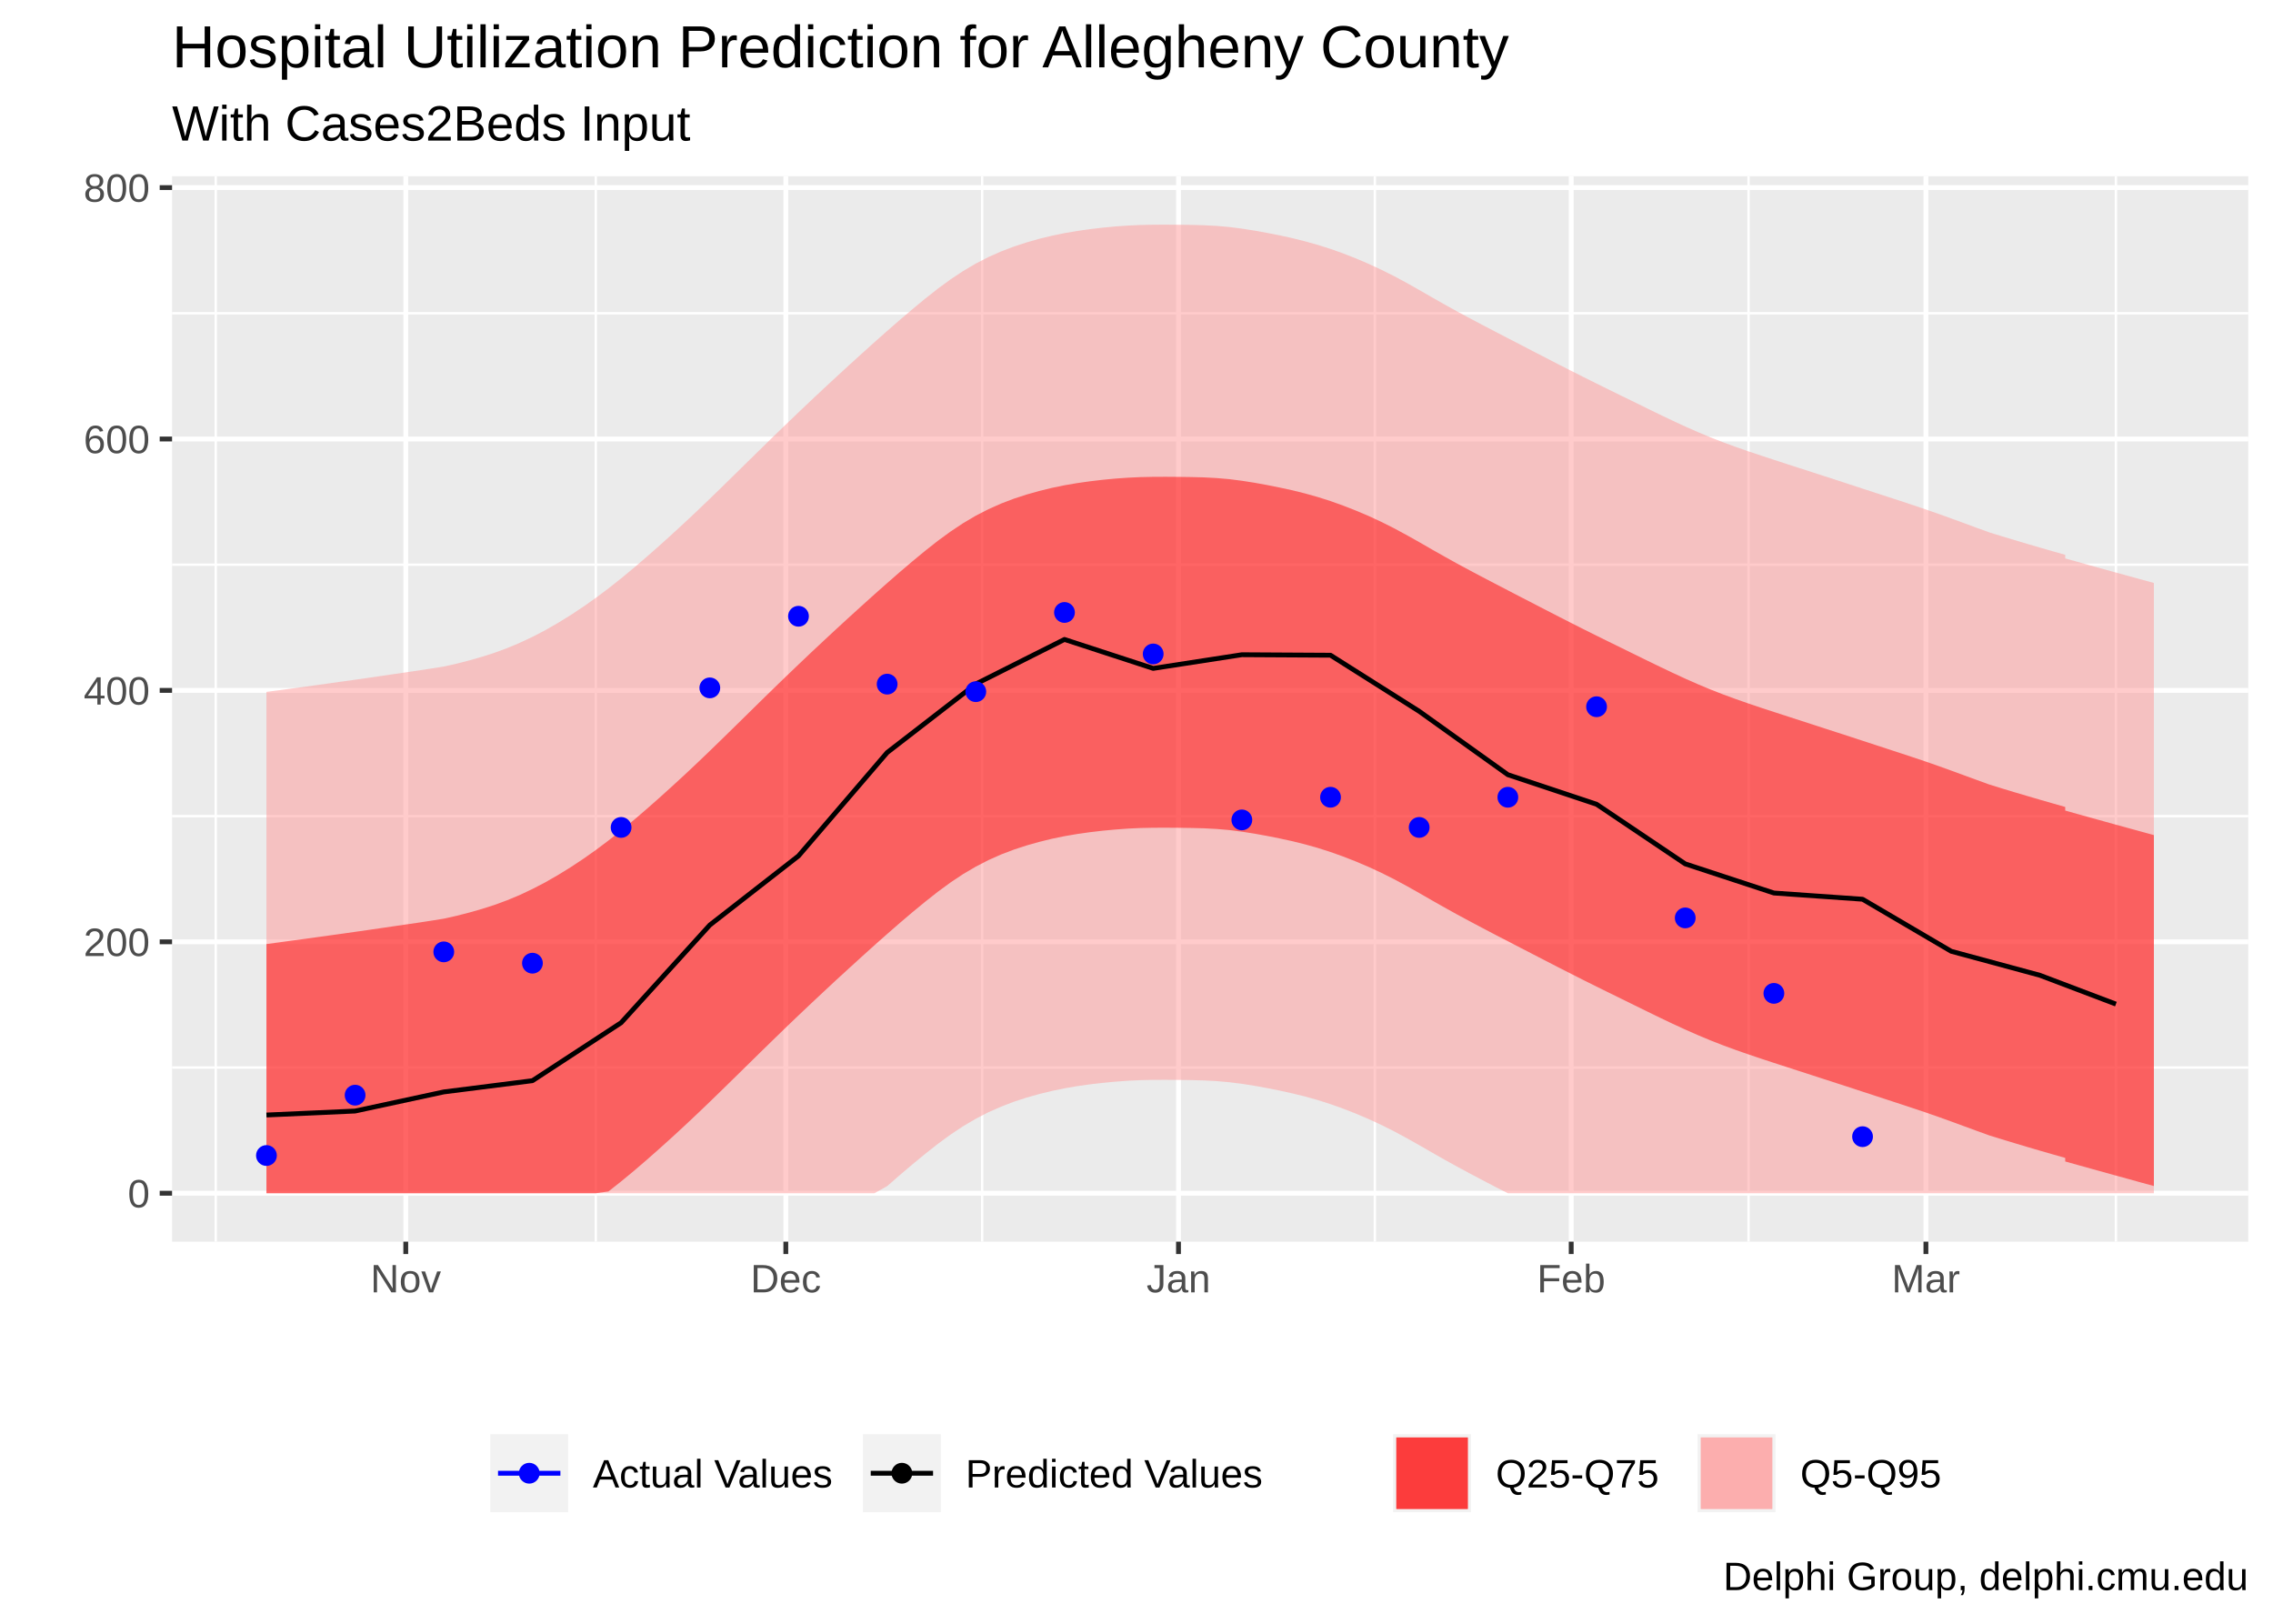
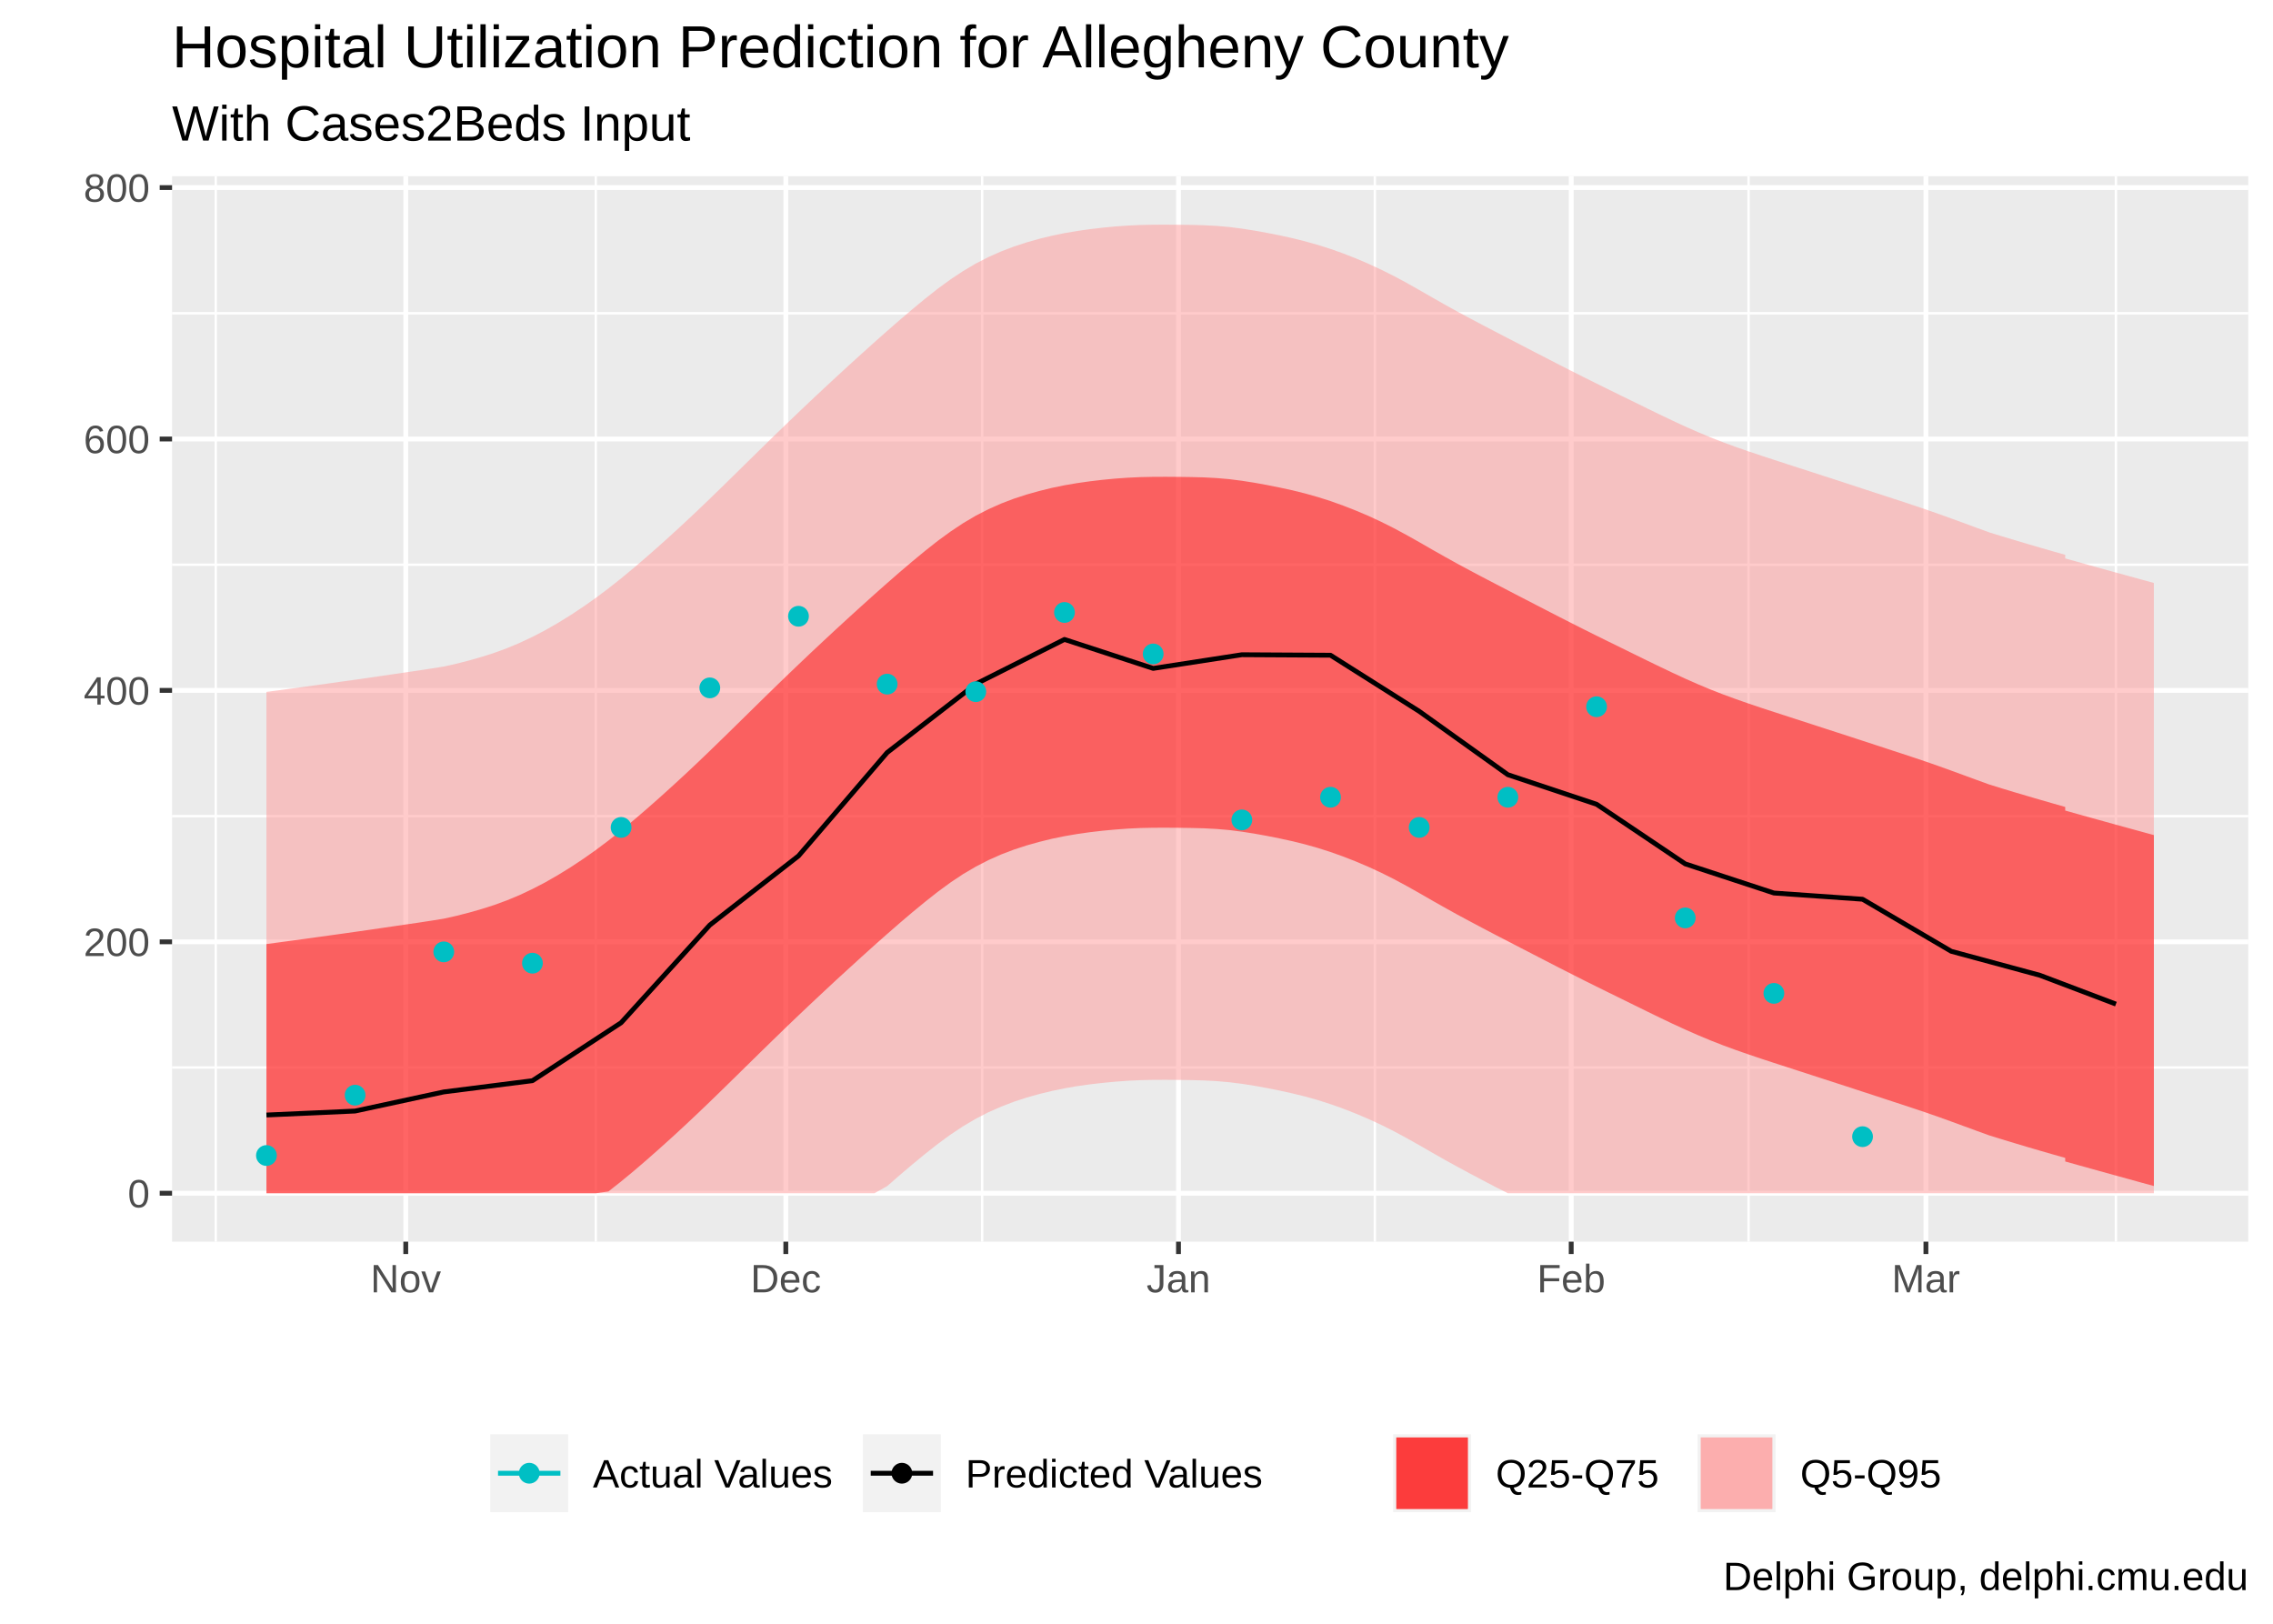
<svg xmlns="http://www.w3.org/2000/svg" class="svglite" width="504.00pt" height="360.00pt" viewBox="0 0 504.00 360.00">
  <defs>
    <style type="text/css">
    .svglite line, .svglite polyline, .svglite polygon, .svglite path, .svglite rect, .svglite circle {
      fill: none;
      stroke: #000000;
      stroke-linecap: round;
      stroke-linejoin: round;
      stroke-miterlimit: 10.00;
    }
  </style>
  </defs>
  <rect width="100%" height="100%" style="stroke: none; fill: #FFFFFF;" />
  <defs>
    <clipPath id="cpMC4wMHw1MDQuMDB8MC4wMHwzNjAuMDA=">
      <rect x="0.00" y="0.00" width="504.00" height="360.00" />
    </clipPath>
  </defs>
  <g clip-path="url(#cpMC4wMHw1MDQuMDB8MC4wMHwzNjAuMDA=)">
    <rect x="0.00" y="0.00" width="504.00" height="360.00" style="stroke-width: 1.07; stroke: #FFFFFF; fill: #FFFFFF;" />
  </g>
  <defs>
    <clipPath id="cpMzguMTV8NDk4LjUyfDM5LjA3fDI3NS4yOQ==">
      <rect x="38.15" y="39.07" width="460.37" height="236.22" />
    </clipPath>
  </defs>
  <g clip-path="url(#cpMzguMTV8NDk4LjUyfDM5LjA3fDI3NS4yOQ==)">
    <rect x="38.15" y="39.07" width="460.37" height="236.22" style="stroke-width: 1.07; stroke: none; fill: #EBEBEB;" />
    <polyline points="38.15,236.68 498.52,236.68 " style="stroke-width: 0.53; stroke: #FFFFFF; stroke-linecap: butt;" />
    <polyline points="38.15,180.94 498.52,180.94 " style="stroke-width: 0.53; stroke: #FFFFFF; stroke-linecap: butt;" />
    <polyline points="38.15,125.20 498.52,125.20 " style="stroke-width: 0.53; stroke: #FFFFFF; stroke-linecap: butt;" />
    <polyline points="38.15,69.46 498.52,69.46 " style="stroke-width: 0.53; stroke: #FFFFFF; stroke-linecap: butt;" />
    <polyline points="47.84,275.29 47.84,39.07 " style="stroke-width: 0.53; stroke: #FFFFFF; stroke-linecap: butt;" />
    <polyline points="132.11,275.29 132.11,39.07 " style="stroke-width: 0.53; stroke: #FFFFFF; stroke-linecap: butt;" />
    <polyline points="217.78,275.29 217.78,39.07 " style="stroke-width: 0.53; stroke: #FFFFFF; stroke-linecap: butt;" />
    <polyline points="304.85,275.29 304.85,39.07 " style="stroke-width: 0.53; stroke: #FFFFFF; stroke-linecap: butt;" />
    <polyline points="387.71,275.29 387.71,39.07 " style="stroke-width: 0.53; stroke: #FFFFFF; stroke-linecap: butt;" />
    <polyline points="469.17,275.29 469.17,39.07 " style="stroke-width: 0.53; stroke: #FFFFFF; stroke-linecap: butt;" />
    <polyline points="38.15,264.55 498.52,264.55 " style="stroke-width: 1.07; stroke: #FFFFFF; stroke-linecap: butt;" />
    <polyline points="38.15,208.81 498.52,208.81 " style="stroke-width: 1.07; stroke: #FFFFFF; stroke-linecap: butt;" />
    <polyline points="38.15,153.07 498.52,153.07 " style="stroke-width: 1.07; stroke: #FFFFFF; stroke-linecap: butt;" />
    <polyline points="38.15,97.33 498.52,97.33 " style="stroke-width: 1.07; stroke: #FFFFFF; stroke-linecap: butt;" />
    <polyline points="38.15,41.59 498.52,41.59 " style="stroke-width: 1.07; stroke: #FFFFFF; stroke-linecap: butt;" />
    <polyline points="89.97,275.29 89.97,39.07 " style="stroke-width: 1.07; stroke: #FFFFFF; stroke-linecap: butt;" />
    <polyline points="174.24,275.29 174.24,39.07 " style="stroke-width: 1.07; stroke: #FFFFFF; stroke-linecap: butt;" />
    <polyline points="261.31,275.29 261.31,39.07 " style="stroke-width: 1.07; stroke: #FFFFFF; stroke-linecap: butt;" />
    <polyline points="348.39,275.29 348.39,39.07 " style="stroke-width: 1.07; stroke: #FFFFFF; stroke-linecap: butt;" />
    <polyline points="427.04,275.29 427.04,39.07 " style="stroke-width: 1.07; stroke: #FFFFFF; stroke-linecap: butt;" />
    <polygon points="59.08,153.40 61.88,153.03 64.69,152.65 67.50,152.27 70.31,151.88 73.12,151.49 75.93,151.09 78.74,150.70 81.55,150.30 84.36,149.89 87.16,149.48 89.97,149.07 92.78,148.65 95.59,148.23 98.40,147.78 101.21,147.15 104.02,146.43 106.83,145.63 109.64,144.73 112.44,143.70 115.25,142.52 118.06,141.20 120.87,139.74 123.68,138.13 126.49,136.40 129.30,134.54 132.11,132.56 134.91,130.46 137.72,128.24 140.53,125.91 143.34,123.50 146.15,121.03 148.96,118.49 151.77,115.91 154.58,113.27 157.39,110.58 160.19,107.86 163.00,105.11 165.81,102.34 168.62,99.59 171.43,96.84 174.24,94.12 177.05,91.43 179.86,88.76 182.67,86.13 185.47,83.53 188.28,80.95 191.09,78.40 193.90,75.87 196.71,73.38 199.52,70.93 202.33,68.54 205.14,66.22 207.94,64.01 210.75,61.96 213.56,60.09 216.37,58.43 219.18,56.99 221.99,55.74 224.80,54.67 227.61,53.75 230.42,52.95 233.22,52.27 236.03,51.69 238.84,51.21 241.65,50.81 244.46,50.48 247.27,50.21 250.08,50.01 252.89,49.88 255.70,49.82 258.50,49.81 261.31,49.83 264.12,49.86 266.93,49.94 269.74,50.08 272.55,50.33 275.36,50.69 278.17,51.13 280.98,51.64 283.78,52.19 286.59,52.81 289.40,53.51 292.21,54.30 295.02,55.19 297.83,56.19 300.64,57.29 303.45,58.49 306.25,59.79 309.06,61.19 311.87,62.70 314.68,64.29 317.49,65.90 320.30,67.50 323.11,69.06 325.92,70.57 328.73,72.06 331.53,73.52 334.34,74.98 337.15,76.43 339.96,77.89 342.77,79.34 345.58,80.79 348.39,82.22 351.20,83.64 354.01,85.04 356.81,86.42 359.62,87.80 362.43,89.17 365.24,90.55 368.05,91.92 370.86,93.26 373.67,94.56 376.48,95.80 379.28,96.97 382.09,98.07 384.90,99.10 387.71,100.08 390.52,101.02 393.33,101.94 396.14,102.86 398.95,103.77 401.76,104.67 404.56,105.58 407.37,106.49 410.18,107.41 412.99,108.33 415.80,109.25 418.61,110.16 421.42,111.08 424.23,112.01 427.04,112.96 429.84,113.94 432.65,114.95 435.46,115.97 438.27,117.01 441.08,118.03 443.89,118.90 446.70,119.75 449.51,120.58 452.31,121.40 455.12,122.21 457.93,123.01 457.93,123.81 460.74,124.59 463.55,125.38 466.36,126.16 469.17,126.94 471.98,127.71 474.79,128.48 477.59,129.25 477.59,264.55 474.79,264.55 471.98,264.55 469.17,264.55 466.36,264.55 463.55,264.55 460.74,264.55 457.93,264.55 457.93,264.55 455.12,264.55 452.31,264.55 449.51,264.55 446.70,264.55 443.89,264.55 441.08,264.55 438.27,264.55 435.46,264.55 432.65,264.55 429.84,264.55 427.04,264.55 424.23,264.55 421.42,264.55 418.61,264.55 415.80,264.55 412.99,264.55 410.18,264.55 407.37,264.55 404.56,264.55 401.76,264.55 398.95,264.55 396.14,264.55 393.33,264.55 390.52,264.55 387.71,264.55 384.90,264.55 382.09,264.55 379.28,264.55 376.48,264.55 373.67,264.55 370.86,264.55 368.05,264.55 365.24,264.55 362.43,264.55 359.62,264.55 356.81,264.55 354.01,264.55 351.20,264.55 348.39,264.55 345.58,264.55 342.77,264.55 339.96,264.55 337.15,264.55 334.34,264.55 331.53,263.13 328.73,261.66 325.92,260.18 323.11,258.66 320.30,257.11 317.49,255.51 314.68,253.89 311.87,252.31 309.06,250.80 306.25,249.39 303.45,248.10 300.64,246.90 297.83,245.80 295.02,244.80 292.21,243.90 289.40,243.11 286.59,242.42 283.78,241.80 280.98,241.24 278.17,240.73 275.36,240.29 272.55,239.94 269.74,239.69 266.93,239.54 264.12,239.47 261.31,239.43 258.50,239.41 255.70,239.42 252.89,239.48 250.08,239.61 247.27,239.82 244.46,240.09 241.65,240.41 238.84,240.81 236.03,241.30 233.22,241.88 230.42,242.56 227.61,243.35 224.80,244.27 221.99,245.35 219.18,246.59 216.37,248.04 213.56,249.69 210.75,251.56 207.94,253.62 205.14,255.83 202.33,258.14 199.52,260.53 196.71,262.98 193.90,264.55 191.09,264.55 188.28,264.55 185.47,264.55 182.67,264.55 179.86,264.55 177.05,264.55 174.24,264.55 171.43,264.55 168.62,264.55 165.81,264.55 163.00,264.55 160.19,264.55 157.39,264.55 154.58,264.55 151.77,264.55 148.96,264.55 146.15,264.55 143.34,264.55 140.53,264.55 137.72,264.55 134.91,264.55 132.11,264.55 129.30,264.55 126.49,264.55 123.68,264.55 120.87,264.55 118.06,264.55 115.25,264.55 112.44,264.55 109.64,264.55 106.83,264.55 104.02,264.55 101.21,264.55 98.40,264.55 95.59,264.55 92.78,264.55 89.97,264.55 87.16,264.55 84.36,264.55 81.55,264.55 78.74,264.55 75.93,264.55 73.12,264.55 70.31,264.55 67.50,264.55 64.69,264.55 61.88,264.55 59.08,264.55 " style="stroke-width: 0.00; stroke: none; fill: #FF9999; fill-opacity: 0.50;" />
    <polyline points="59.08,153.40 61.88,153.03 64.69,152.65 67.50,152.27 70.31,151.88 73.12,151.49 75.93,151.09 78.74,150.70 81.55,150.30 84.36,149.89 87.16,149.48 89.97,149.07 92.78,148.65 95.59,148.23 98.40,147.78 101.21,147.15 104.02,146.43 106.83,145.63 109.64,144.73 112.44,143.70 115.25,142.52 118.06,141.20 120.87,139.74 123.68,138.13 126.49,136.40 129.30,134.54 132.11,132.56 134.91,130.46 137.72,128.24 140.53,125.91 143.34,123.50 146.15,121.03 148.96,118.49 151.77,115.91 154.58,113.27 157.39,110.58 160.19,107.86 163.00,105.11 165.81,102.34 168.62,99.59 171.43,96.84 174.24,94.12 177.05,91.43 179.86,88.76 182.67,86.13 185.47,83.53 188.28,80.95 191.09,78.40 193.90,75.87 196.71,73.38 199.52,70.93 202.33,68.54 205.14,66.22 207.94,64.01 210.75,61.96 213.56,60.09 216.37,58.43 219.18,56.99 221.99,55.74 224.80,54.67 227.61,53.75 230.42,52.95 233.22,52.27 236.03,51.69 238.84,51.21 241.65,50.81 244.46,50.48 247.27,50.21 250.08,50.01 252.89,49.88 255.70,49.82 258.50,49.81 261.31,49.83 264.12,49.86 266.93,49.94 269.74,50.08 272.55,50.33 275.36,50.69 278.17,51.13 280.98,51.64 283.78,52.19 286.59,52.81 289.40,53.51 292.21,54.30 295.02,55.19 297.83,56.19 300.64,57.29 303.45,58.49 306.25,59.79 309.06,61.19 311.87,62.70 314.68,64.29 317.49,65.90 320.30,67.50 323.11,69.06 325.92,70.57 328.73,72.06 331.53,73.52 334.34,74.98 337.15,76.43 339.96,77.89 342.77,79.34 345.58,80.79 348.39,82.22 351.20,83.64 354.01,85.04 356.81,86.42 359.62,87.80 362.43,89.17 365.24,90.55 368.05,91.92 370.86,93.26 373.67,94.56 376.48,95.80 379.28,96.97 382.09,98.07 384.90,99.10 387.71,100.08 390.52,101.02 393.33,101.94 396.14,102.86 398.95,103.77 401.76,104.67 404.56,105.58 407.37,106.49 410.18,107.41 412.99,108.33 415.80,109.25 418.61,110.16 421.42,111.08 424.23,112.01 427.04,112.96 429.84,113.94 432.65,114.95 435.46,115.97 438.27,117.01 441.08,118.03 443.89,118.90 446.70,119.75 449.51,120.58 452.31,121.40 455.12,122.21 457.93,123.01 457.93,123.81 460.74,124.59 463.55,125.38 466.36,126.16 469.17,126.94 471.98,127.71 474.79,128.48 477.59,129.25 " style="stroke-width: 1.07; stroke: none;" />
    <polyline points="477.59,264.55 474.79,264.55 471.98,264.55 469.17,264.55 466.36,264.55 463.55,264.55 460.74,264.55 457.93,264.55 457.93,264.55 455.12,264.55 452.31,264.55 449.51,264.55 446.70,264.55 443.89,264.55 441.08,264.55 438.27,264.55 435.46,264.55 432.65,264.55 429.84,264.55 427.04,264.55 424.23,264.55 421.42,264.55 418.61,264.55 415.80,264.55 412.99,264.55 410.18,264.55 407.37,264.55 404.56,264.55 401.76,264.55 398.95,264.55 396.14,264.55 393.33,264.55 390.52,264.55 387.71,264.55 384.90,264.55 382.09,264.55 379.28,264.55 376.48,264.55 373.67,264.55 370.86,264.55 368.05,264.55 365.24,264.55 362.43,264.55 359.62,264.55 356.81,264.55 354.01,264.55 351.20,264.55 348.39,264.55 345.58,264.55 342.77,264.55 339.96,264.55 337.15,264.55 334.34,264.55 331.53,263.13 328.73,261.66 325.92,260.18 323.11,258.66 320.30,257.11 317.49,255.51 314.68,253.89 311.87,252.31 309.06,250.80 306.25,249.39 303.45,248.10 300.64,246.90 297.83,245.80 295.02,244.80 292.21,243.90 289.40,243.11 286.59,242.42 283.78,241.80 280.98,241.24 278.17,240.73 275.36,240.29 272.55,239.94 269.74,239.69 266.93,239.54 264.12,239.47 261.31,239.43 258.50,239.41 255.70,239.42 252.89,239.48 250.08,239.61 247.27,239.82 244.46,240.09 241.65,240.41 238.84,240.81 236.03,241.30 233.22,241.88 230.42,242.56 227.61,243.35 224.80,244.27 221.99,245.35 219.18,246.59 216.37,248.04 213.56,249.69 210.75,251.56 207.94,253.62 205.14,255.83 202.33,258.14 199.52,260.53 196.71,262.98 193.90,264.55 191.09,264.55 188.28,264.55 185.47,264.55 182.67,264.55 179.86,264.55 177.05,264.55 174.24,264.55 171.43,264.55 168.62,264.55 165.81,264.55 163.00,264.55 160.19,264.55 157.39,264.55 154.58,264.55 151.77,264.55 148.96,264.55 146.15,264.55 143.34,264.55 140.53,264.55 137.72,264.55 134.91,264.55 132.11,264.55 129.30,264.55 126.49,264.55 123.68,264.55 120.87,264.55 118.06,264.55 115.25,264.55 112.44,264.55 109.64,264.55 106.83,264.55 104.02,264.55 101.21,264.55 98.40,264.55 95.59,264.55 92.78,264.55 89.97,264.55 87.16,264.55 84.36,264.55 81.55,264.55 78.74,264.55 75.93,264.55 73.12,264.55 70.31,264.55 67.50,264.55 64.69,264.55 61.88,264.55 59.08,264.55 " style="stroke-width: 1.07; stroke: none;" />
    <polygon points="59.08,209.30 61.88,208.93 64.69,208.55 67.50,208.17 70.31,207.78 73.12,207.39 75.93,207.00 78.74,206.60 81.55,206.20 84.36,205.79 87.16,205.38 89.97,204.97 92.78,204.56 95.59,204.13 98.40,203.68 101.21,203.05 104.02,202.33 106.83,201.53 109.64,200.63 112.44,199.60 115.25,198.43 118.06,197.10 120.87,195.64 123.68,194.03 126.49,192.30 129.30,190.44 132.11,188.46 134.91,186.36 137.72,184.14 140.53,181.82 143.34,179.41 146.15,176.93 148.96,174.39 151.77,171.81 154.58,169.17 157.39,166.48 160.19,163.76 163.00,161.01 165.81,158.25 168.62,155.49 171.43,152.74 174.24,150.02 177.05,147.33 179.86,144.66 182.67,142.03 185.47,139.43 188.28,136.85 191.09,134.30 193.90,131.77 196.71,129.28 199.52,126.83 202.33,124.44 205.14,122.12 207.94,119.91 210.75,117.86 213.56,115.99 216.37,114.33 219.18,112.89 221.99,111.64 224.80,110.57 227.61,109.65 230.42,108.86 233.22,108.17 236.03,107.59 238.84,107.11 241.65,106.71 244.46,106.38 247.27,106.11 250.08,105.91 252.89,105.78 255.70,105.72 258.50,105.71 261.31,105.73 264.12,105.77 266.93,105.84 269.74,105.99 272.55,106.23 275.36,106.59 278.17,107.03 280.98,107.54 283.78,108.10 286.59,108.71 289.40,109.41 292.21,110.20 295.02,111.09 297.83,112.10 300.64,113.20 303.45,114.39 306.25,115.69 309.06,117.10 311.87,118.61 314.68,120.19 317.49,121.81 320.30,123.40 323.11,124.96 325.92,126.47 328.73,127.96 331.53,129.42 334.34,130.88 337.15,132.34 339.96,133.79 342.77,135.24 345.58,136.69 348.39,138.12 351.20,139.54 354.01,140.94 356.81,142.32 359.62,143.70 362.43,145.08 365.24,146.46 368.05,147.82 370.86,149.16 373.67,150.46 376.48,151.70 379.28,152.87 382.09,153.97 384.90,155.00 387.71,155.98 390.52,156.93 393.33,157.85 396.14,158.76 398.95,159.67 401.76,160.58 404.56,161.49 407.37,162.40 410.18,163.31 412.99,164.23 415.80,165.15 418.61,166.07 421.42,166.99 424.23,167.92 427.04,168.86 429.84,169.84 432.65,170.85 435.46,171.88 438.27,172.91 441.08,173.93 443.89,174.80 446.70,175.65 449.51,176.48 452.31,177.30 455.12,178.11 457.93,178.91 457.93,179.71 460.74,180.50 463.55,181.28 466.36,182.06 469.17,182.84 471.98,183.61 474.79,184.38 477.59,185.15 477.59,262.95 474.79,262.19 471.98,261.41 469.17,260.64 466.36,259.86 463.55,259.08 460.74,258.30 457.93,257.51 457.93,256.72 455.12,255.92 452.31,255.11 449.51,254.29 446.70,253.45 443.89,252.60 441.08,251.73 438.27,250.71 435.46,249.68 432.65,248.65 429.84,247.64 427.04,246.66 424.23,245.72 421.42,244.79 418.61,243.87 415.80,242.95 412.99,242.03 410.18,241.11 407.37,240.20 404.56,239.29 401.76,238.38 398.95,237.47 396.14,236.56 393.33,235.65 390.52,234.73 387.71,233.78 384.90,232.80 382.09,231.77 379.28,230.67 376.48,229.50 373.67,228.26 370.86,226.97 368.05,225.63 365.24,224.26 362.43,222.88 359.62,221.50 356.81,220.12 354.01,218.74 351.20,217.34 348.39,215.92 345.58,214.49 342.77,213.04 339.96,211.59 337.15,210.14 334.34,208.68 331.53,207.23 328.73,205.76 325.92,204.27 323.11,202.76 320.30,201.20 317.49,199.61 314.68,197.99 311.87,196.41 309.06,194.90 306.25,193.49 303.45,192.20 300.64,191.00 297.83,189.90 295.02,188.90 292.21,188.00 289.40,187.21 286.59,186.51 283.78,185.90 280.98,185.34 278.17,184.83 275.36,184.39 272.55,184.03 269.74,183.79 266.93,183.64 264.12,183.57 261.31,183.53 258.50,183.51 255.70,183.52 252.89,183.58 250.08,183.71 247.27,183.92 244.46,184.18 241.65,184.51 238.84,184.91 236.03,185.39 233.22,185.97 230.42,186.66 227.61,187.45 224.80,188.37 221.99,189.44 219.18,190.69 216.37,192.14 213.56,193.79 210.75,195.66 207.94,197.72 205.14,199.93 202.33,202.24 199.52,204.63 196.71,207.08 193.90,209.57 191.09,212.10 188.28,214.66 185.47,217.23 182.67,219.84 179.86,222.47 177.05,225.13 174.24,227.82 171.43,230.55 168.62,233.29 165.81,236.05 163.00,238.81 160.19,241.56 157.39,244.28 154.58,246.97 151.77,249.61 148.96,252.20 146.15,254.73 143.34,257.21 140.53,259.62 137.72,261.94 134.91,264.16 132.11,264.55 129.30,264.55 126.49,264.55 123.68,264.55 120.87,264.55 118.06,264.55 115.25,264.55 112.44,264.55 109.64,264.55 106.83,264.55 104.02,264.55 101.21,264.55 98.40,264.55 95.59,264.55 92.78,264.55 89.97,264.55 87.16,264.55 84.36,264.55 81.55,264.55 78.74,264.55 75.93,264.55 73.12,264.55 70.31,264.55 67.50,264.55 64.69,264.55 61.88,264.55 59.08,264.55 " style="stroke-width: 0.00; stroke: none; fill: #FF0000; fill-opacity: 0.50;" />
    <polyline points="59.08,209.30 61.88,208.93 64.69,208.55 67.50,208.17 70.31,207.78 73.12,207.39 75.93,207.00 78.74,206.60 81.55,206.20 84.36,205.79 87.16,205.38 89.97,204.97 92.78,204.56 95.59,204.13 98.40,203.68 101.21,203.05 104.02,202.33 106.83,201.53 109.64,200.63 112.44,199.60 115.25,198.43 118.06,197.10 120.87,195.64 123.68,194.03 126.49,192.30 129.30,190.44 132.11,188.46 134.91,186.36 137.72,184.14 140.53,181.82 143.34,179.41 146.15,176.93 148.96,174.39 151.77,171.81 154.58,169.17 157.39,166.48 160.19,163.76 163.00,161.01 165.81,158.25 168.62,155.49 171.43,152.74 174.24,150.02 177.05,147.33 179.86,144.66 182.67,142.03 185.47,139.43 188.28,136.85 191.09,134.30 193.90,131.77 196.71,129.28 199.52,126.83 202.33,124.44 205.14,122.12 207.94,119.91 210.75,117.86 213.56,115.99 216.37,114.33 219.18,112.89 221.99,111.64 224.80,110.57 227.61,109.65 230.42,108.86 233.22,108.17 236.03,107.59 238.84,107.11 241.65,106.71 244.46,106.38 247.27,106.11 250.08,105.91 252.89,105.78 255.70,105.72 258.50,105.71 261.31,105.73 264.12,105.77 266.93,105.84 269.74,105.99 272.55,106.23 275.36,106.59 278.17,107.03 280.98,107.54 283.78,108.10 286.59,108.71 289.40,109.41 292.21,110.20 295.02,111.09 297.83,112.10 300.64,113.20 303.45,114.39 306.25,115.69 309.06,117.10 311.87,118.61 314.68,120.19 317.49,121.81 320.30,123.40 323.11,124.96 325.92,126.47 328.73,127.96 331.53,129.42 334.34,130.88 337.15,132.34 339.96,133.79 342.77,135.24 345.58,136.69 348.39,138.12 351.20,139.54 354.01,140.94 356.81,142.32 359.62,143.70 362.43,145.08 365.24,146.46 368.05,147.82 370.86,149.16 373.67,150.46 376.48,151.70 379.28,152.87 382.09,153.97 384.90,155.00 387.71,155.98 390.52,156.93 393.33,157.85 396.14,158.76 398.95,159.67 401.76,160.58 404.56,161.49 407.37,162.40 410.18,163.31 412.99,164.23 415.80,165.15 418.61,166.07 421.42,166.99 424.23,167.92 427.04,168.86 429.84,169.84 432.65,170.85 435.46,171.88 438.27,172.91 441.08,173.93 443.89,174.80 446.70,175.65 449.51,176.48 452.31,177.30 455.12,178.11 457.93,178.91 457.93,179.71 460.74,180.50 463.55,181.28 466.36,182.06 469.17,182.84 471.98,183.61 474.79,184.38 477.59,185.15 " style="stroke-width: 1.07; stroke: none;" />
    <polyline points="477.59,262.95 474.79,262.19 471.98,261.41 469.17,260.64 466.36,259.86 463.55,259.08 460.74,258.30 457.93,257.51 457.93,256.72 455.12,255.92 452.31,255.11 449.51,254.29 446.70,253.45 443.89,252.60 441.08,251.73 438.27,250.71 435.46,249.68 432.65,248.65 429.84,247.64 427.04,246.66 424.23,245.72 421.42,244.79 418.61,243.87 415.80,242.95 412.99,242.03 410.18,241.11 407.37,240.20 404.56,239.29 401.76,238.38 398.95,237.47 396.14,236.56 393.33,235.65 390.52,234.73 387.71,233.78 384.90,232.80 382.09,231.77 379.28,230.67 376.48,229.50 373.67,228.26 370.86,226.97 368.05,225.63 365.24,224.26 362.43,222.88 359.62,221.50 356.81,220.12 354.01,218.74 351.20,217.34 348.39,215.92 345.58,214.49 342.77,213.04 339.96,211.59 337.15,210.14 334.34,208.68 331.53,207.23 328.73,205.76 325.92,204.27 323.11,202.76 320.30,201.20 317.49,199.61 314.68,197.99 311.87,196.41 309.06,194.90 306.25,193.49 303.45,192.20 300.64,191.00 297.83,189.90 295.02,188.90 292.21,188.00 289.40,187.21 286.59,186.51 283.78,185.90 280.98,185.34 278.17,184.83 275.36,184.39 272.55,184.03 269.74,183.79 266.93,183.64 264.12,183.57 261.31,183.53 258.50,183.51 255.70,183.52 252.89,183.58 250.08,183.71 247.27,183.92 244.46,184.18 241.65,184.51 238.84,184.91 236.03,185.39 233.22,185.97 230.42,186.66 227.61,187.45 224.80,188.37 221.99,189.44 219.18,190.69 216.37,192.14 213.56,193.79 210.75,195.66 207.94,197.72 205.14,199.93 202.33,202.24 199.52,204.63 196.71,207.08 193.90,209.57 191.09,212.10 188.28,214.66 185.47,217.23 182.67,219.84 179.86,222.47 177.05,225.13 174.24,227.82 171.43,230.55 168.62,233.29 165.81,236.05 163.00,238.81 160.19,241.56 157.39,244.28 154.58,246.97 151.77,249.61 148.96,252.20 146.15,254.73 143.34,257.21 140.53,259.62 137.72,261.94 134.91,264.16 132.11,264.55 129.30,264.55 126.49,264.55 123.68,264.55 120.87,264.55 118.06,264.55 115.25,264.55 112.44,264.55 109.64,264.55 106.83,264.55 104.02,264.55 101.21,264.55 98.40,264.55 95.59,264.55 92.78,264.55 89.97,264.55 87.16,264.55 84.36,264.55 81.55,264.55 78.74,264.55 75.93,264.55 73.12,264.55 70.31,264.55 67.50,264.55 64.69,264.55 61.88,264.55 59.08,264.55 " style="stroke-width: 1.07; stroke: none;" />
    <polyline points="59.08,247.21 78.74,246.33 98.40,242.09 118.06,239.60 137.72,226.75 157.39,205.09 177.05,189.77 196.71,166.85 216.37,151.65 236.03,141.77 255.70,148.19 275.36,145.16 295.02,145.27 314.68,157.70 334.34,171.76 354.01,178.31 373.67,191.53 393.33,197.99 412.99,199.37 432.65,210.91 452.31,216.23 469.17,222.62 " style="stroke-width: 1.07; stroke-linecap: butt;" />
-     <circle cx="59.08" cy="256.19" r="1.95" style="stroke-width: 0.71; stroke: #0000FF; fill: #0000FF;" />
-     <circle cx="78.74" cy="242.81" r="1.95" style="stroke-width: 0.71; stroke: #0000FF; fill: #0000FF;" />
-     <circle cx="98.40" cy="211.04" r="1.95" style="stroke-width: 0.71; stroke: #0000FF; fill: #0000FF;" />
-     <circle cx="118.06" cy="213.55" r="1.95" style="stroke-width: 0.71; stroke: #0000FF; fill: #0000FF;" />
-     <circle cx="137.72" cy="183.45" r="1.95" style="stroke-width: 0.71; stroke: #0000FF; fill: #0000FF;" />
-     <circle cx="157.39" cy="152.51" r="1.95" style="stroke-width: 0.71; stroke: #0000FF; fill: #0000FF;" />
-     <circle cx="177.05" cy="136.63" r="1.95" style="stroke-width: 0.71; stroke: #0000FF; fill: #0000FF;" />
-     <circle cx="196.71" cy="151.68" r="1.95" style="stroke-width: 0.71; stroke: #0000FF; fill: #0000FF;" />
-     <circle cx="216.37" cy="153.35" r="1.95" style="stroke-width: 0.71; stroke: #0000FF; fill: #0000FF;" />
-     <circle cx="236.03" cy="135.79" r="1.95" style="stroke-width: 0.71; stroke: #0000FF; fill: #0000FF;" />
-     <circle cx="255.70" cy="144.99" r="1.95" style="stroke-width: 0.71; stroke: #0000FF; fill: #0000FF;" />
-     <circle cx="275.36" cy="181.78" r="1.95" style="stroke-width: 0.71; stroke: #0000FF; fill: #0000FF;" />
-     <circle cx="295.02" cy="176.76" r="1.95" style="stroke-width: 0.71; stroke: #0000FF; fill: #0000FF;" />
-     <circle cx="314.68" cy="183.45" r="1.95" style="stroke-width: 0.71; stroke: #0000FF; fill: #0000FF;" />
-     <circle cx="334.34" cy="176.76" r="1.95" style="stroke-width: 0.71; stroke: #0000FF; fill: #0000FF;" />
-     <circle cx="354.01" cy="156.69" r="1.95" style="stroke-width: 0.71; stroke: #0000FF; fill: #0000FF;" />
-     <circle cx="373.67" cy="203.51" r="1.95" style="stroke-width: 0.71; stroke: #0000FF; fill: #0000FF;" />
-     <circle cx="393.33" cy="220.24" r="1.95" style="stroke-width: 0.71; stroke: #0000FF; fill: #0000FF;" />
-     <circle cx="412.99" cy="252.01" r="1.95" style="stroke-width: 0.71; stroke: #0000FF; fill: #0000FF;" />
+     <circle cx="59.08" cy="256.19" r="1.95" style="stroke-width: 0.71; stroke: #00BFC4; fill: #00BFC4;" />
+     <circle cx="78.74" cy="242.81" r="1.95" style="stroke-width: 0.71; stroke: #00BFC4; fill: #00BFC4;" />
+     <circle cx="98.40" cy="211.04" r="1.95" style="stroke-width: 0.71; stroke: #00BFC4; fill: #00BFC4;" />
+     <circle cx="118.06" cy="213.55" r="1.95" style="stroke-width: 0.71; stroke: #00BFC4; fill: #00BFC4;" />
+     <circle cx="137.72" cy="183.45" r="1.95" style="stroke-width: 0.71; stroke: #00BFC4; fill: #00BFC4;" />
+     <circle cx="157.39" cy="152.51" r="1.95" style="stroke-width: 0.71; stroke: #00BFC4; fill: #00BFC4;" />
+     <circle cx="177.05" cy="136.63" r="1.95" style="stroke-width: 0.71; stroke: #00BFC4; fill: #00BFC4;" />
+     <circle cx="196.71" cy="151.68" r="1.95" style="stroke-width: 0.71; stroke: #00BFC4; fill: #00BFC4;" />
+     <circle cx="216.37" cy="153.35" r="1.95" style="stroke-width: 0.71; stroke: #00BFC4; fill: #00BFC4;" />
+     <circle cx="236.03" cy="135.79" r="1.95" style="stroke-width: 0.71; stroke: #00BFC4; fill: #00BFC4;" />
+     <circle cx="255.70" cy="144.99" r="1.95" style="stroke-width: 0.71; stroke: #00BFC4; fill: #00BFC4;" />
+     <circle cx="275.36" cy="181.78" r="1.95" style="stroke-width: 0.71; stroke: #00BFC4; fill: #00BFC4;" />
+     <circle cx="295.02" cy="176.76" r="1.95" style="stroke-width: 0.71; stroke: #00BFC4; fill: #00BFC4;" />
+     <circle cx="314.68" cy="183.45" r="1.95" style="stroke-width: 0.71; stroke: #00BFC4; fill: #00BFC4;" />
+     <circle cx="334.34" cy="176.76" r="1.95" style="stroke-width: 0.71; stroke: #00BFC4; fill: #00BFC4;" />
+     <circle cx="354.01" cy="156.69" r="1.95" style="stroke-width: 0.71; stroke: #00BFC4; fill: #00BFC4;" />
+     <circle cx="373.67" cy="203.51" r="1.95" style="stroke-width: 0.71; stroke: #00BFC4; fill: #00BFC4;" />
+     <circle cx="393.33" cy="220.24" r="1.95" style="stroke-width: 0.71; stroke: #00BFC4; fill: #00BFC4;" />
+     <circle cx="412.99" cy="252.01" r="1.95" style="stroke-width: 0.71; stroke: #00BFC4; fill: #00BFC4;" />
  </g>
  <g clip-path="url(#cpMC4wMHw1MDQuMDB8MC4wMHwzNjAuMDA=)">
    <text x="33.22" y="267.70" text-anchor="end" style="font-size: 8.80px; fill: #4D4D4D; font-family: Arial;" textLength="4.90px" lengthAdjust="spacingAndGlyphs">0</text>
    <text x="33.22" y="211.96" text-anchor="end" style="font-size: 8.80px; fill: #4D4D4D; font-family: Arial;" textLength="14.69px" lengthAdjust="spacingAndGlyphs">200</text>
    <text x="33.22" y="156.22" text-anchor="end" style="font-size: 8.80px; fill: #4D4D4D; font-family: Arial;" textLength="14.69px" lengthAdjust="spacingAndGlyphs">400</text>
    <text x="33.22" y="100.48" text-anchor="end" style="font-size: 8.80px; fill: #4D4D4D; font-family: Arial;" textLength="14.69px" lengthAdjust="spacingAndGlyphs">600</text>
    <text x="33.22" y="44.74" text-anchor="end" style="font-size: 8.80px; fill: #4D4D4D; font-family: Arial;" textLength="14.69px" lengthAdjust="spacingAndGlyphs">800</text>
    <polyline points="35.41,264.55 38.15,264.55 " style="stroke-width: 1.07; stroke: #333333; stroke-linecap: butt;" />
    <polyline points="35.41,208.81 38.15,208.81 " style="stroke-width: 1.07; stroke: #333333; stroke-linecap: butt;" />
    <polyline points="35.41,153.07 38.15,153.07 " style="stroke-width: 1.07; stroke: #333333; stroke-linecap: butt;" />
    <polyline points="35.41,97.33 38.15,97.33 " style="stroke-width: 1.07; stroke: #333333; stroke-linecap: butt;" />
    <polyline points="35.41,41.59 38.15,41.59 " style="stroke-width: 1.07; stroke: #333333; stroke-linecap: butt;" />
    <polyline points="89.97,278.03 89.97,275.29 " style="stroke-width: 1.07; stroke: #333333; stroke-linecap: butt;" />
    <polyline points="174.24,278.03 174.24,275.29 " style="stroke-width: 1.07; stroke: #333333; stroke-linecap: butt;" />
    <polyline points="261.31,278.03 261.31,275.29 " style="stroke-width: 1.07; stroke: #333333; stroke-linecap: butt;" />
    <polyline points="348.39,278.03 348.39,275.29 " style="stroke-width: 1.07; stroke: #333333; stroke-linecap: butt;" />
    <polyline points="427.04,278.03 427.04,275.29 " style="stroke-width: 1.07; stroke: #333333; stroke-linecap: butt;" />
    <text x="89.97" y="286.53" text-anchor="middle" style="font-size: 8.80px; fill: #4D4D4D; font-family: Arial;" textLength="15.65px" lengthAdjust="spacingAndGlyphs">Nov</text>
    <text x="174.24" y="286.53" text-anchor="middle" style="font-size: 8.80px; fill: #4D4D4D; font-family: Arial;" textLength="15.65px" lengthAdjust="spacingAndGlyphs">Dec</text>
    <text x="261.31" y="286.53" text-anchor="middle" style="font-size: 8.80px; fill: #4D4D4D; font-family: Arial;" textLength="14.19px" lengthAdjust="spacingAndGlyphs">Jan</text>
    <text x="348.39" y="286.53" text-anchor="middle" style="font-size: 8.80px; fill: #4D4D4D; font-family: Arial;" textLength="15.16px" lengthAdjust="spacingAndGlyphs">Feb</text>
    <text x="427.04" y="286.53" text-anchor="middle" style="font-size: 8.80px; fill: #4D4D4D; font-family: Arial;" textLength="15.16px" lengthAdjust="spacingAndGlyphs">Mar</text>
    <rect x="97.75" y="312.51" width="189.23" height="28.24" style="stroke-width: 1.07; stroke: none; fill: #FFFFFF;" />
    <rect x="108.71" y="317.99" width="17.28" height="17.28" style="stroke-width: 1.07; stroke: none; fill: #F2F2F2;" />
-     <line x1="110.43" y1="326.63" x2="124.26" y2="326.63" style="stroke-width: 1.07; stroke: #0000FF; stroke-linecap: butt;" />
-     <circle cx="117.35" cy="326.63" r="1.95" style="stroke-width: 0.71; stroke: #0000FF; fill: #0000FF;" />
+     <line x1="110.43" y1="326.63" x2="124.26" y2="326.63" style="stroke-width: 1.07; stroke: #00BFC4; stroke-linecap: butt;" />
+     <circle cx="117.35" cy="326.63" r="1.95" style="stroke-width: 0.71; stroke: #00BFC4; fill: #00BFC4;" />
    <rect x="191.34" y="317.99" width="17.28" height="17.28" style="stroke-width: 1.07; stroke: none; fill: #F2F2F2;" />
    <line x1="193.07" y1="326.63" x2="206.89" y2="326.63" style="stroke-width: 1.07; stroke-linecap: butt;" />
    <circle cx="199.98" cy="326.63" r="1.95" style="stroke-width: 0.71; fill: #000000;" />
    <text x="131.46" y="329.79" style="font-size: 8.80px; font-family: Arial;" textLength="53.80px" lengthAdjust="spacingAndGlyphs">Actual Values</text>
    <text x="214.10" y="329.79" style="font-size: 8.80px; font-family: Arial;" textLength="66.52px" lengthAdjust="spacingAndGlyphs">Predicted Values</text>
    <rect x="297.94" y="312.51" width="140.98" height="28.24" style="stroke-width: 1.07; stroke: none; fill: #FFFFFF;" />
    <rect x="308.90" y="317.99" width="17.28" height="17.28" style="stroke-width: 1.07; stroke: none; fill: #F2F2F2;" />
    <rect x="309.61" y="318.70" width="15.86" height="15.86" style="stroke-width: 1.07; stroke: none; stroke-linecap: square; stroke-linejoin: miter; fill: #FF0000; fill-opacity: 0.50;" />
    <rect x="309.61" y="318.70" width="15.86" height="15.86" style="stroke-width: 1.07; stroke: none; stroke-linecap: square; stroke-linejoin: miter; fill: #FF0000; fill-opacity: 0.50;" />
    <rect x="376.41" y="317.99" width="17.28" height="17.28" style="stroke-width: 1.07; stroke: none; fill: #F2F2F2;" />
    <rect x="377.12" y="318.70" width="15.86" height="15.86" style="stroke-width: 1.07; stroke: none; stroke-linecap: square; stroke-linejoin: miter; fill: #FF9999; fill-opacity: 0.50;" />
    <rect x="377.12" y="318.70" width="15.86" height="15.86" style="stroke-width: 1.07; stroke: none; stroke-linecap: square; stroke-linejoin: miter; fill: #FF9999; fill-opacity: 0.50;" />
    <text x="331.66" y="329.79" style="font-size: 8.80px; font-family: Arial;" textLength="36.19px" lengthAdjust="spacingAndGlyphs">Q25-Q75</text>
    <text x="399.17" y="329.79" style="font-size: 8.80px; font-family: Arial;" textLength="31.30px" lengthAdjust="spacingAndGlyphs">Q5-Q95</text>
    <text x="38.15" y="31.17" style="font-size: 11.00px; font-family: Arial;" textLength="114.95px" lengthAdjust="spacingAndGlyphs">With Cases2Beds Input</text>
    <text x="38.15" y="14.94" style="font-size: 13.20px; font-family: Arial;" textLength="296.95px" lengthAdjust="spacingAndGlyphs">Hospital Utilization Prediction for Allegheny County</text>
    <text x="498.52" y="352.54" text-anchor="end" style="font-size: 8.80px; font-family: Arial;" textLength="116.40px" lengthAdjust="spacingAndGlyphs">Delphi Group, delphi.cmu.edu</text>
  </g>
</svg>
